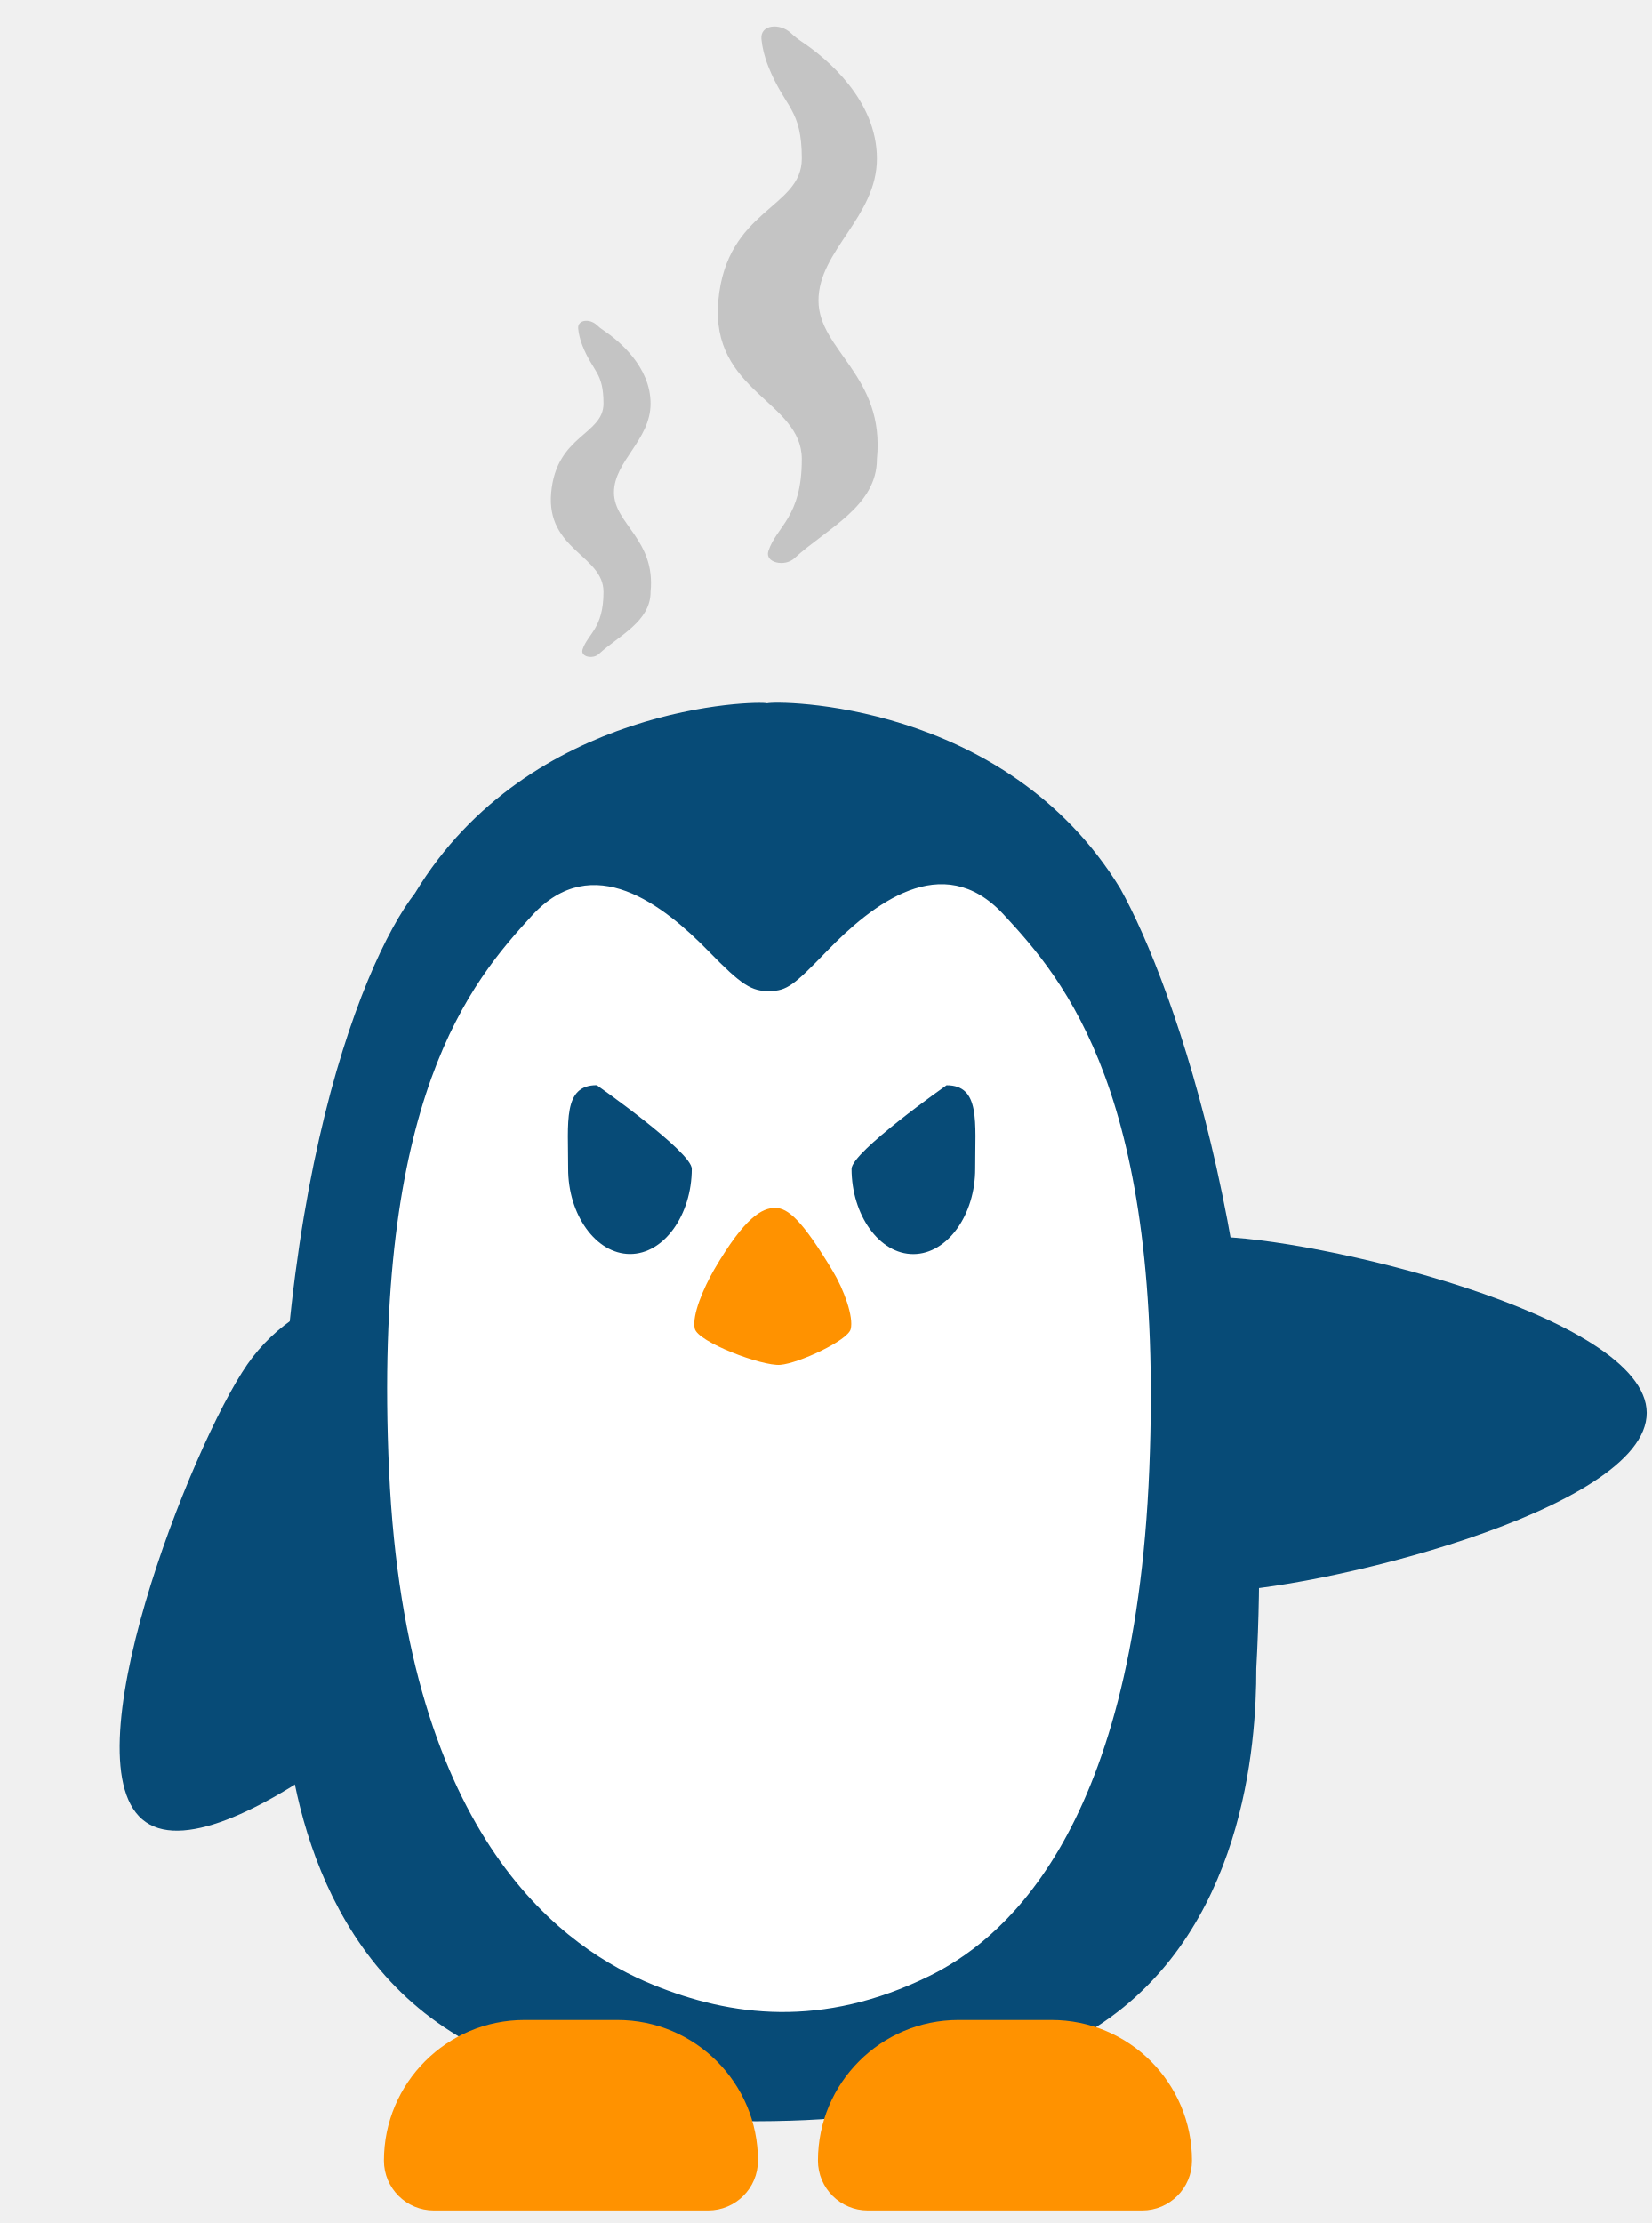
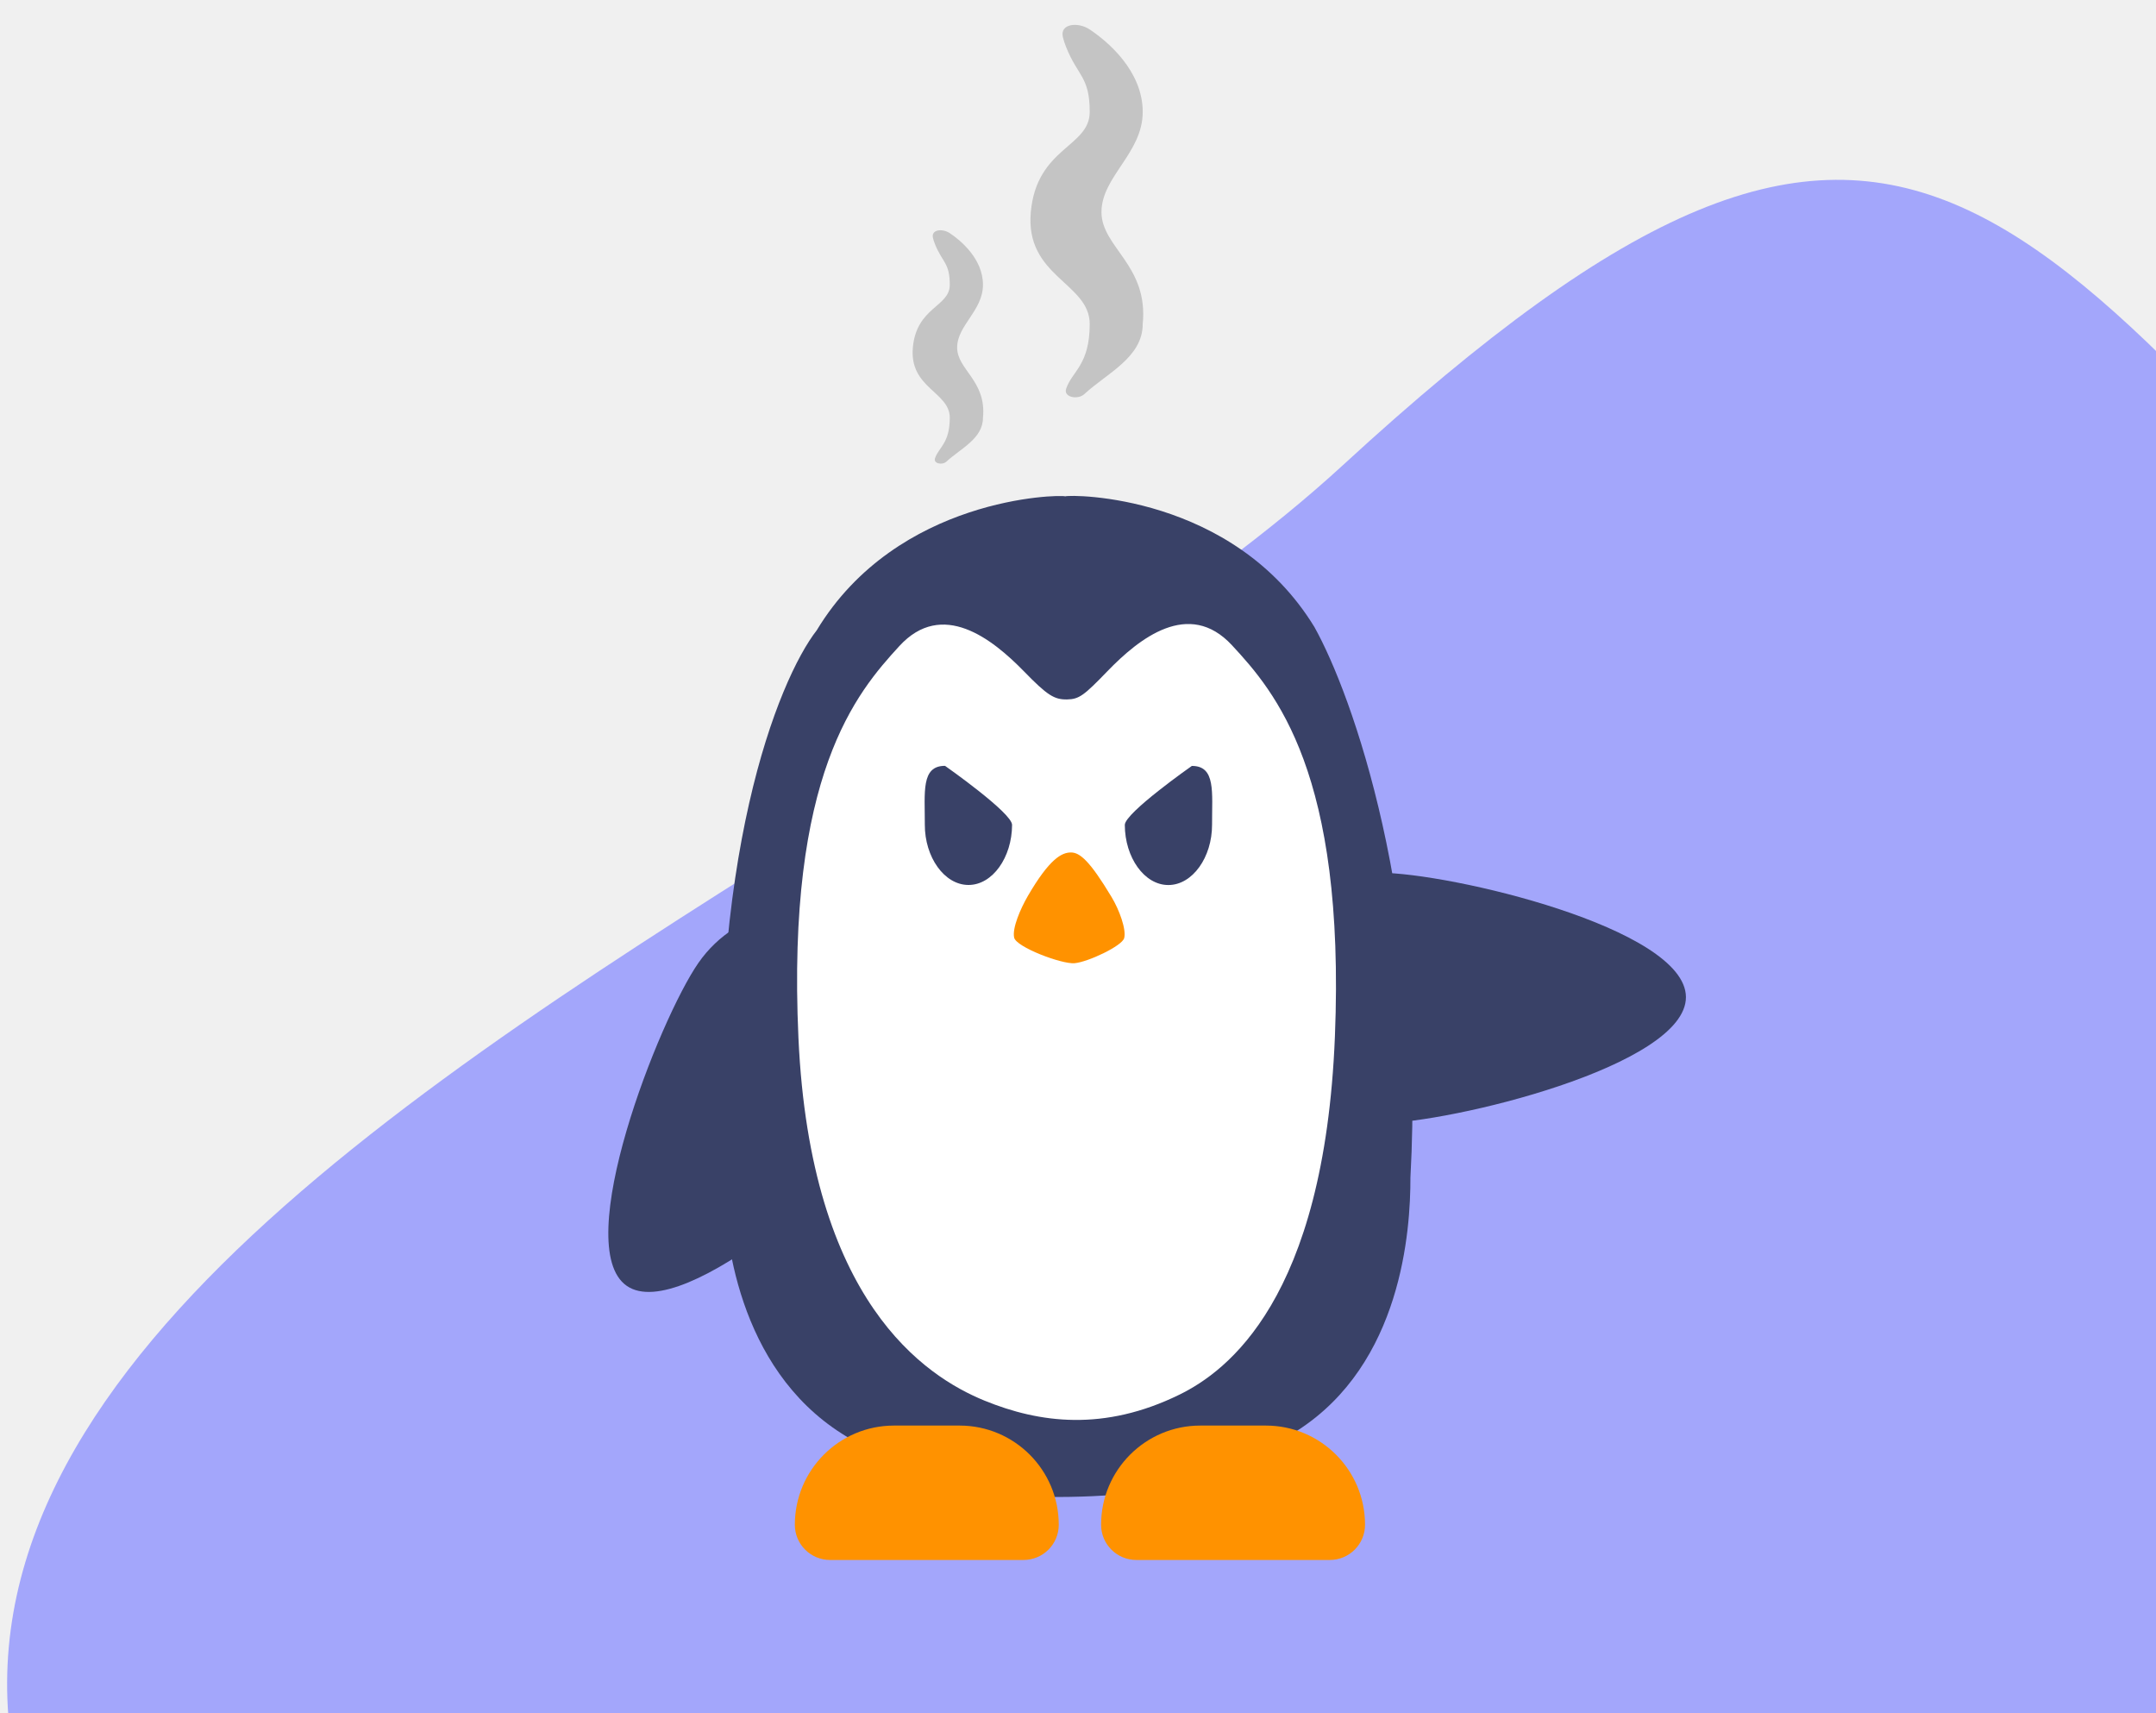
- <svg xmlns="http://www.w3.org/2000/svg" width="78" height="105" viewBox="0 0 78 105" fill="none">
-   <path d="M57.271 58.415C52.642 58.43 48.901 62.194 48.915 66.823C48.93 71.453 52.694 75.194 57.323 75.179C61.953 75.165 77.801 71.362 77.786 66.733C77.772 62.104 61.9 58.401 57.271 58.415Z" fill="#074B77" />
-   <path d="M11.681 64.449C14.32 60.646 19.543 59.702 23.346 62.341C27.149 64.981 28.093 70.203 25.454 74.006C22.815 77.809 10.69 88.7 6.886 86.061C3.083 83.422 9.042 68.252 11.681 64.449Z" fill="#074B77" />
-   <path d="M48.69 95.105C48.714 95.105 48.73 95.097 48.754 95.074C48.411 95.097 48.364 95.105 48.69 95.105Z" fill="white" />
-   <path d="M51.925 95.078C51.941 95.093 51.957 95.102 51.973 95.102C52.259 95.102 52.219 95.093 51.925 95.078Z" fill="white" />
-   <path d="M36.239 33.22C36.627 33.086 47.473 33.058 52.916 41.964C55.481 46.554 60.358 60.35 59.344 78.807C59.353 82.377 58.758 91.269 51.773 95.748C45.846 99.547 41.063 100.051 37.338 100.165C33.179 100.292 27.893 100.144 21.298 95.96C14.29 91.519 13.389 82.63 13.38 79.061C12.179 57.503 17.029 45.494 19.604 42.184C25.006 33.249 35.851 33.088 36.239 33.22Z" fill="#074B77" />
-   <path d="M50.365 96.816C50.373 96.816 50.381 96.807 50.389 96.8C50.245 96.807 50.221 96.816 50.365 96.816Z" fill="white" />
-   <path d="M47.397 43.183C44.511 40.072 41.181 42.733 39.065 44.919C37.5 46.539 37.175 46.799 36.357 46.813C35.507 46.827 35.042 46.546 33.474 44.934C31.347 42.753 28.003 40.11 25.133 43.241C22.263 46.367 17.576 51.844 18.378 69.473C19.181 87.103 26.852 92.116 30.84 93.745C34.506 95.242 38.828 95.823 43.893 93.337C47.033 91.793 53.578 87.007 54.289 69.374C55 51.746 50.289 46.299 47.397 43.183Z" fill="white" />
-   <path d="M50.276 96.803C50.284 96.81 50.292 96.81 50.3 96.81C50.42 96.818 50.404 96.81 50.276 96.803Z" fill="white" />
-   <path d="M39.329 60.022C37.888 57.625 37.217 57.052 36.617 57.054C36.016 57.056 35.2 57.449 33.731 59.971C33.236 60.832 32.679 62.119 32.818 62.753C32.951 63.387 35.996 64.54 36.859 64.467C37.745 64.393 40.041 63.315 40.183 62.787C40.336 62.212 39.864 60.903 39.329 60.022Z" fill="#FF9200" />
-   <path d="M46.066 55.197C46.072 57.374 44.759 59.23 43.146 59.235C41.533 59.239 40.231 57.389 40.225 55.212C40.223 54.409 44.712 51.262 44.712 51.262C46.325 51.258 46.06 53.02 46.066 55.197Z" fill="#074B77" />
-   <path d="M26.838 55.193C26.832 57.37 28.145 59.226 29.758 59.231C31.37 59.235 32.672 57.385 32.678 55.208C32.68 54.404 28.191 51.258 28.191 51.258C26.578 51.254 26.843 53.015 26.838 55.193Z" fill="#074B77" />
-   <path d="M18.136 102.051C18.136 98.385 21.108 95.412 24.775 95.412H29.165C32.832 95.412 35.804 98.385 35.804 102.051C35.804 103.352 34.749 104.407 33.448 104.407H20.492C19.191 104.407 18.136 103.352 18.136 102.051Z" fill="#FF9200" />
-   <path d="M38.638 102.051C38.638 98.385 41.611 95.412 45.277 95.412H49.667C53.334 95.412 56.306 98.385 56.306 102.051C56.306 103.352 55.251 104.407 53.95 104.407H40.994C39.693 104.407 38.638 103.352 38.638 102.051Z" fill="#FF9200" />
-   <path d="M37.875 1.971C37.685 1.845 37.513 1.706 37.359 1.561C36.846 1.08 35.9 1.148 35.968 1.847C36.005 2.23 36.103 2.667 36.298 3.154C37.086 5.125 37.875 5.125 37.875 7.491C37.875 9.857 34.327 9.857 33.932 14.194C33.538 18.53 37.875 18.925 37.875 21.685C37.875 24.444 36.692 24.839 36.298 26.021C36.109 26.589 37.077 26.781 37.516 26.375C39.041 24.97 41.423 23.923 41.423 21.685C41.818 17.742 38.663 16.559 38.663 14.194C38.663 11.828 41.423 10.251 41.423 7.491C41.423 4.731 39.058 2.76 37.875 1.971Z" fill="#C4C4C4" />
-   <path d="M28.508 15.603C28.389 15.524 28.281 15.437 28.184 15.346C27.863 15.045 27.27 15.087 27.313 15.525C27.336 15.765 27.398 16.039 27.52 16.344C28.014 17.579 28.508 17.579 28.508 19.062C28.508 20.544 26.284 20.544 26.037 23.262C25.79 25.979 28.508 26.226 28.508 27.956C28.508 29.685 27.767 29.932 27.52 30.673C27.401 31.029 28.008 31.149 28.283 30.895C29.238 30.014 30.731 29.358 30.731 27.956C30.978 25.485 29.002 24.744 29.002 23.262C29.002 21.779 30.731 20.791 30.731 19.062C30.731 17.332 29.249 16.097 28.508 15.603Z" fill="#C4C4C4" />
+ <svg xmlns="http://www.w3.org/2000/svg" width="107" height="85" viewBox="0 0 107 85" fill="none">
+   <path d="M38.973 125.041C-49.689 74.606 38.168 49.264 66.637 23.091C95.105 -3.082 100.021 9.906 126.282 38.47C152.543 67.034 132.775 63.749 104.307 89.922C90.02 121.964 100.733 172.699 38.973 125.041Z" fill="#A3A6FB" />
+   <path d="M68.461 43.309C65.029 43.32 62.255 46.111 62.266 49.543C62.276 52.975 65.067 55.748 68.499 55.737C71.932 55.727 83.681 52.908 83.671 49.476C83.66 46.044 71.893 43.298 68.461 43.309Z" fill="#394167" />
+   <path d="M34.66 47.782C36.617 44.962 40.489 44.263 43.309 46.22C46.128 48.176 46.828 52.048 44.871 54.868C42.915 57.688 33.925 65.762 31.105 63.805C28.286 61.849 32.704 50.602 34.66 47.782Z" fill="#394167" />
+   <path d="M62.099 70.511C62.117 70.511 62.129 70.504 62.146 70.488C61.892 70.504 61.857 70.511 62.099 70.511Z" fill="white" />
+   <path d="M64.497 70.49C64.509 70.502 64.521 70.508 64.532 70.508C64.745 70.508 64.715 70.502 64.497 70.49Z" fill="white" />
+   <path d="M52.868 24.629C53.156 24.53 61.196 24.509 65.232 31.112C67.134 34.515 70.749 44.743 69.998 58.428C70.004 61.074 69.563 67.667 64.385 70.987C59.99 73.804 56.444 74.178 53.682 74.262C50.599 74.356 46.68 74.246 41.79 71.145C36.595 67.852 35.927 61.261 35.92 58.615C35.029 42.632 38.625 33.729 40.534 31.275C44.539 24.651 52.58 24.531 52.868 24.629Z" fill="#394167" />
+   <path d="M63.341 71.779C63.346 71.779 63.352 71.772 63.358 71.767C63.252 71.772 63.234 71.779 63.341 71.779Z" fill="white" />
+   <path d="M61.14 32.016C59 29.71 56.531 31.682 54.963 33.303C53.803 34.504 53.561 34.697 52.955 34.707C52.325 34.717 51.98 34.509 50.818 33.313C49.24 31.697 46.761 29.737 44.633 32.059C42.505 34.376 39.031 38.437 39.626 51.507C40.221 64.578 45.908 68.294 48.864 69.502C51.583 70.612 54.787 71.043 58.542 69.2C60.87 68.055 65.723 64.507 66.25 51.433C66.777 38.364 63.284 34.326 61.14 32.016Z" fill="white" />
+   <path d="M63.275 71.769C63.281 71.774 63.287 71.774 63.293 71.774C63.381 71.781 63.37 71.774 63.275 71.769Z" fill="white" />
+   <path d="M55.159 44.5C54.09 42.723 53.593 42.298 53.148 42.3C52.703 42.301 52.097 42.592 51.009 44.462C50.641 45.1 50.228 46.055 50.331 46.525C50.43 46.995 52.688 47.85 53.328 47.795C53.985 47.741 55.687 46.941 55.792 46.55C55.905 46.123 55.555 45.153 55.159 44.5Z" fill="#FF9200" />
+   <path d="M60.153 40.923C60.157 42.537 59.184 43.913 57.988 43.916C56.792 43.92 55.827 42.548 55.823 40.934C55.821 40.338 59.15 38.006 59.15 38.006C60.345 38.002 60.149 39.309 60.153 40.923Z" fill="#394167" />
+   <path d="M45.898 40.92C45.893 42.534 46.867 43.91 48.062 43.913C49.258 43.916 50.223 42.545 50.228 40.931C50.229 40.335 46.901 38.002 46.901 38.002C45.705 37.999 45.902 39.305 45.898 40.92Z" fill="#394167" />
+   <path d="M39.447 75.66C39.447 72.942 41.65 70.738 44.369 70.738H47.623C50.342 70.738 52.545 72.942 52.545 75.66C52.545 76.625 51.764 77.407 50.799 77.407H41.193C40.229 77.407 39.447 76.625 39.447 75.66Z" fill="#FF9200" />
+   <path d="M54.646 75.66C54.646 72.942 56.85 70.738 59.568 70.738H62.823C65.541 70.738 67.745 72.942 67.745 75.66C67.745 76.625 66.963 77.407 65.998 77.407H56.392C55.428 77.407 54.646 76.625 54.646 75.66Z" fill="#FF9200" />
+   <path d="M56.712 5.554C56.712 3.508 54.958 2.046 54.081 1.462C53.497 1.072 52.579 1.171 52.752 1.851C52.791 2.005 52.843 2.168 52.911 2.338C53.496 3.8 54.081 3.8 54.081 5.554C54.081 7.308 51.45 7.308 51.158 10.523C50.865 13.738 54.081 14.031 54.081 16.077C54.081 18.123 53.204 18.415 52.911 19.292C52.771 19.713 53.489 19.855 53.815 19.555C54.945 18.512 56.712 17.736 56.712 16.077C57.004 13.154 54.665 12.277 54.665 10.523C54.665 8.769 56.712 7.6 56.712 5.554Z" fill="#C4C4C4" />
+   <path d="M48.784 14.132C48.784 12.85 47.685 11.934 47.136 11.568C46.77 11.324 46.195 11.386 46.303 11.812C46.328 11.909 46.36 12.011 46.403 12.118C46.77 13.033 47.136 13.033 47.136 14.132C47.136 15.231 45.487 15.231 45.304 17.246C45.121 19.261 47.136 19.444 47.136 20.726C47.136 22.008 46.586 22.192 46.403 22.741C46.315 23.005 46.765 23.094 46.969 22.905C47.678 22.252 48.784 21.766 48.784 20.726C48.967 18.895 47.502 18.345 47.502 17.246C47.502 16.147 48.784 15.415 48.784 14.132Z" fill="#C4C4C4" />
</svg>
